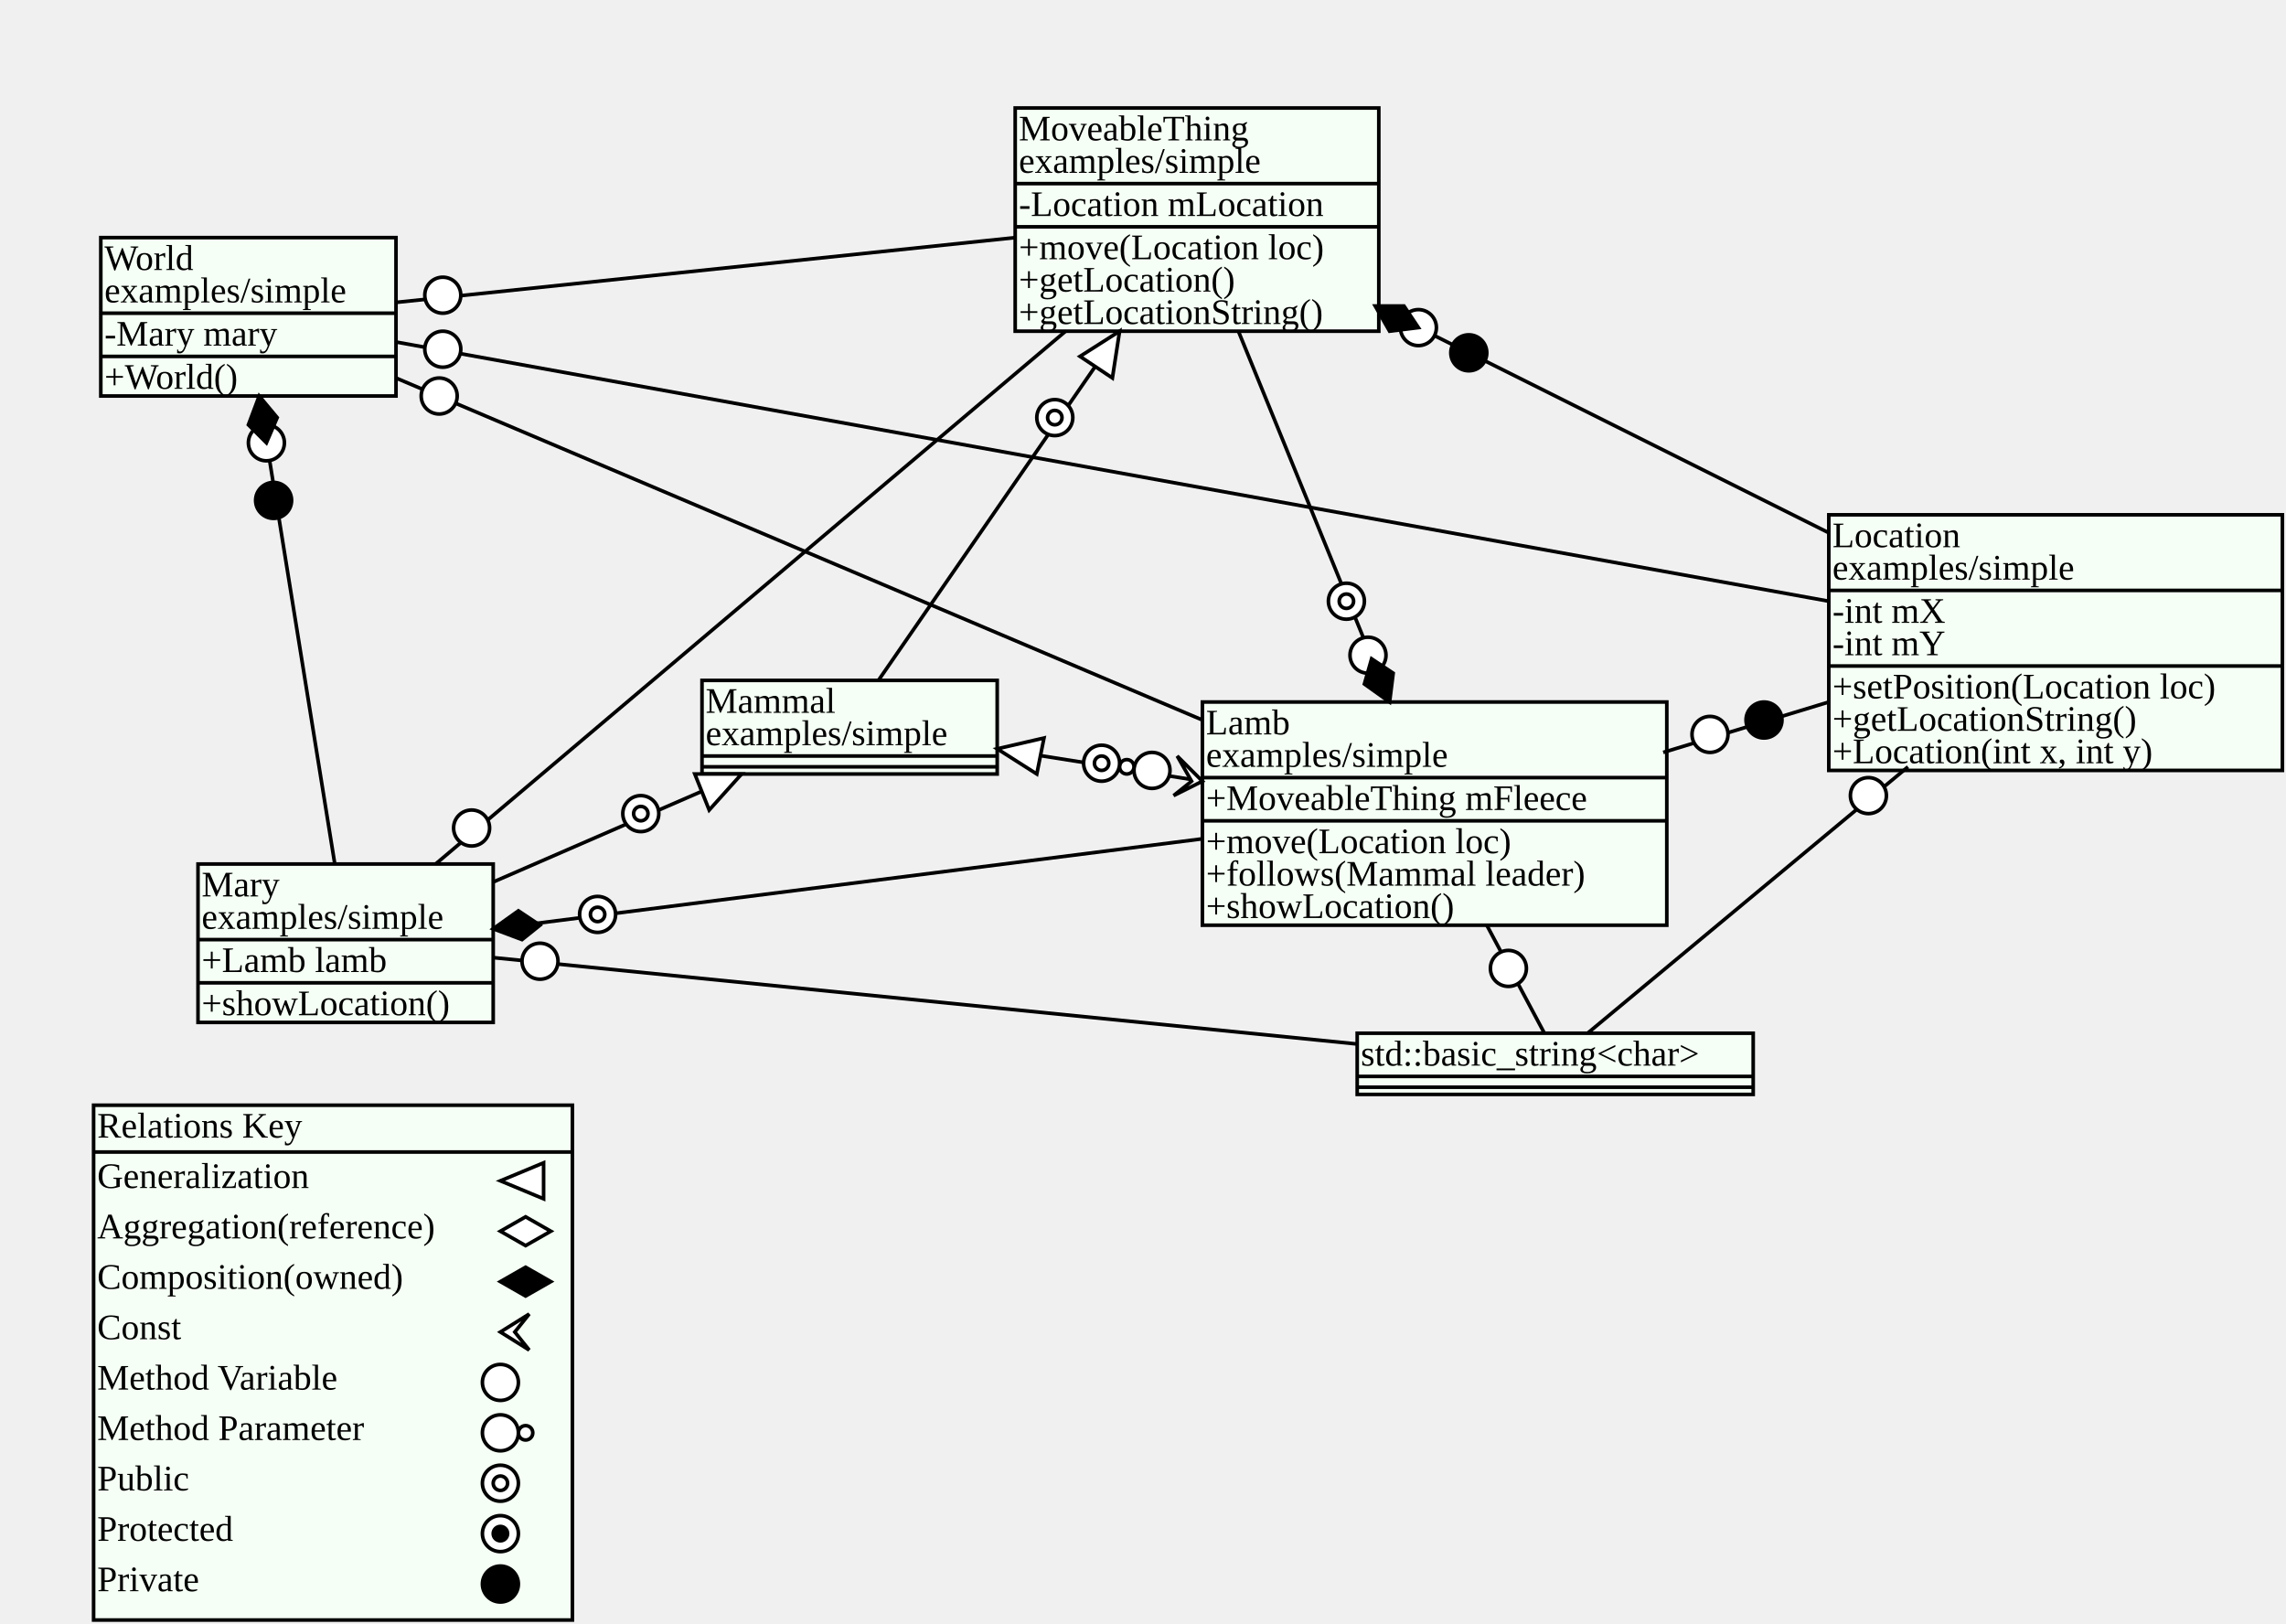
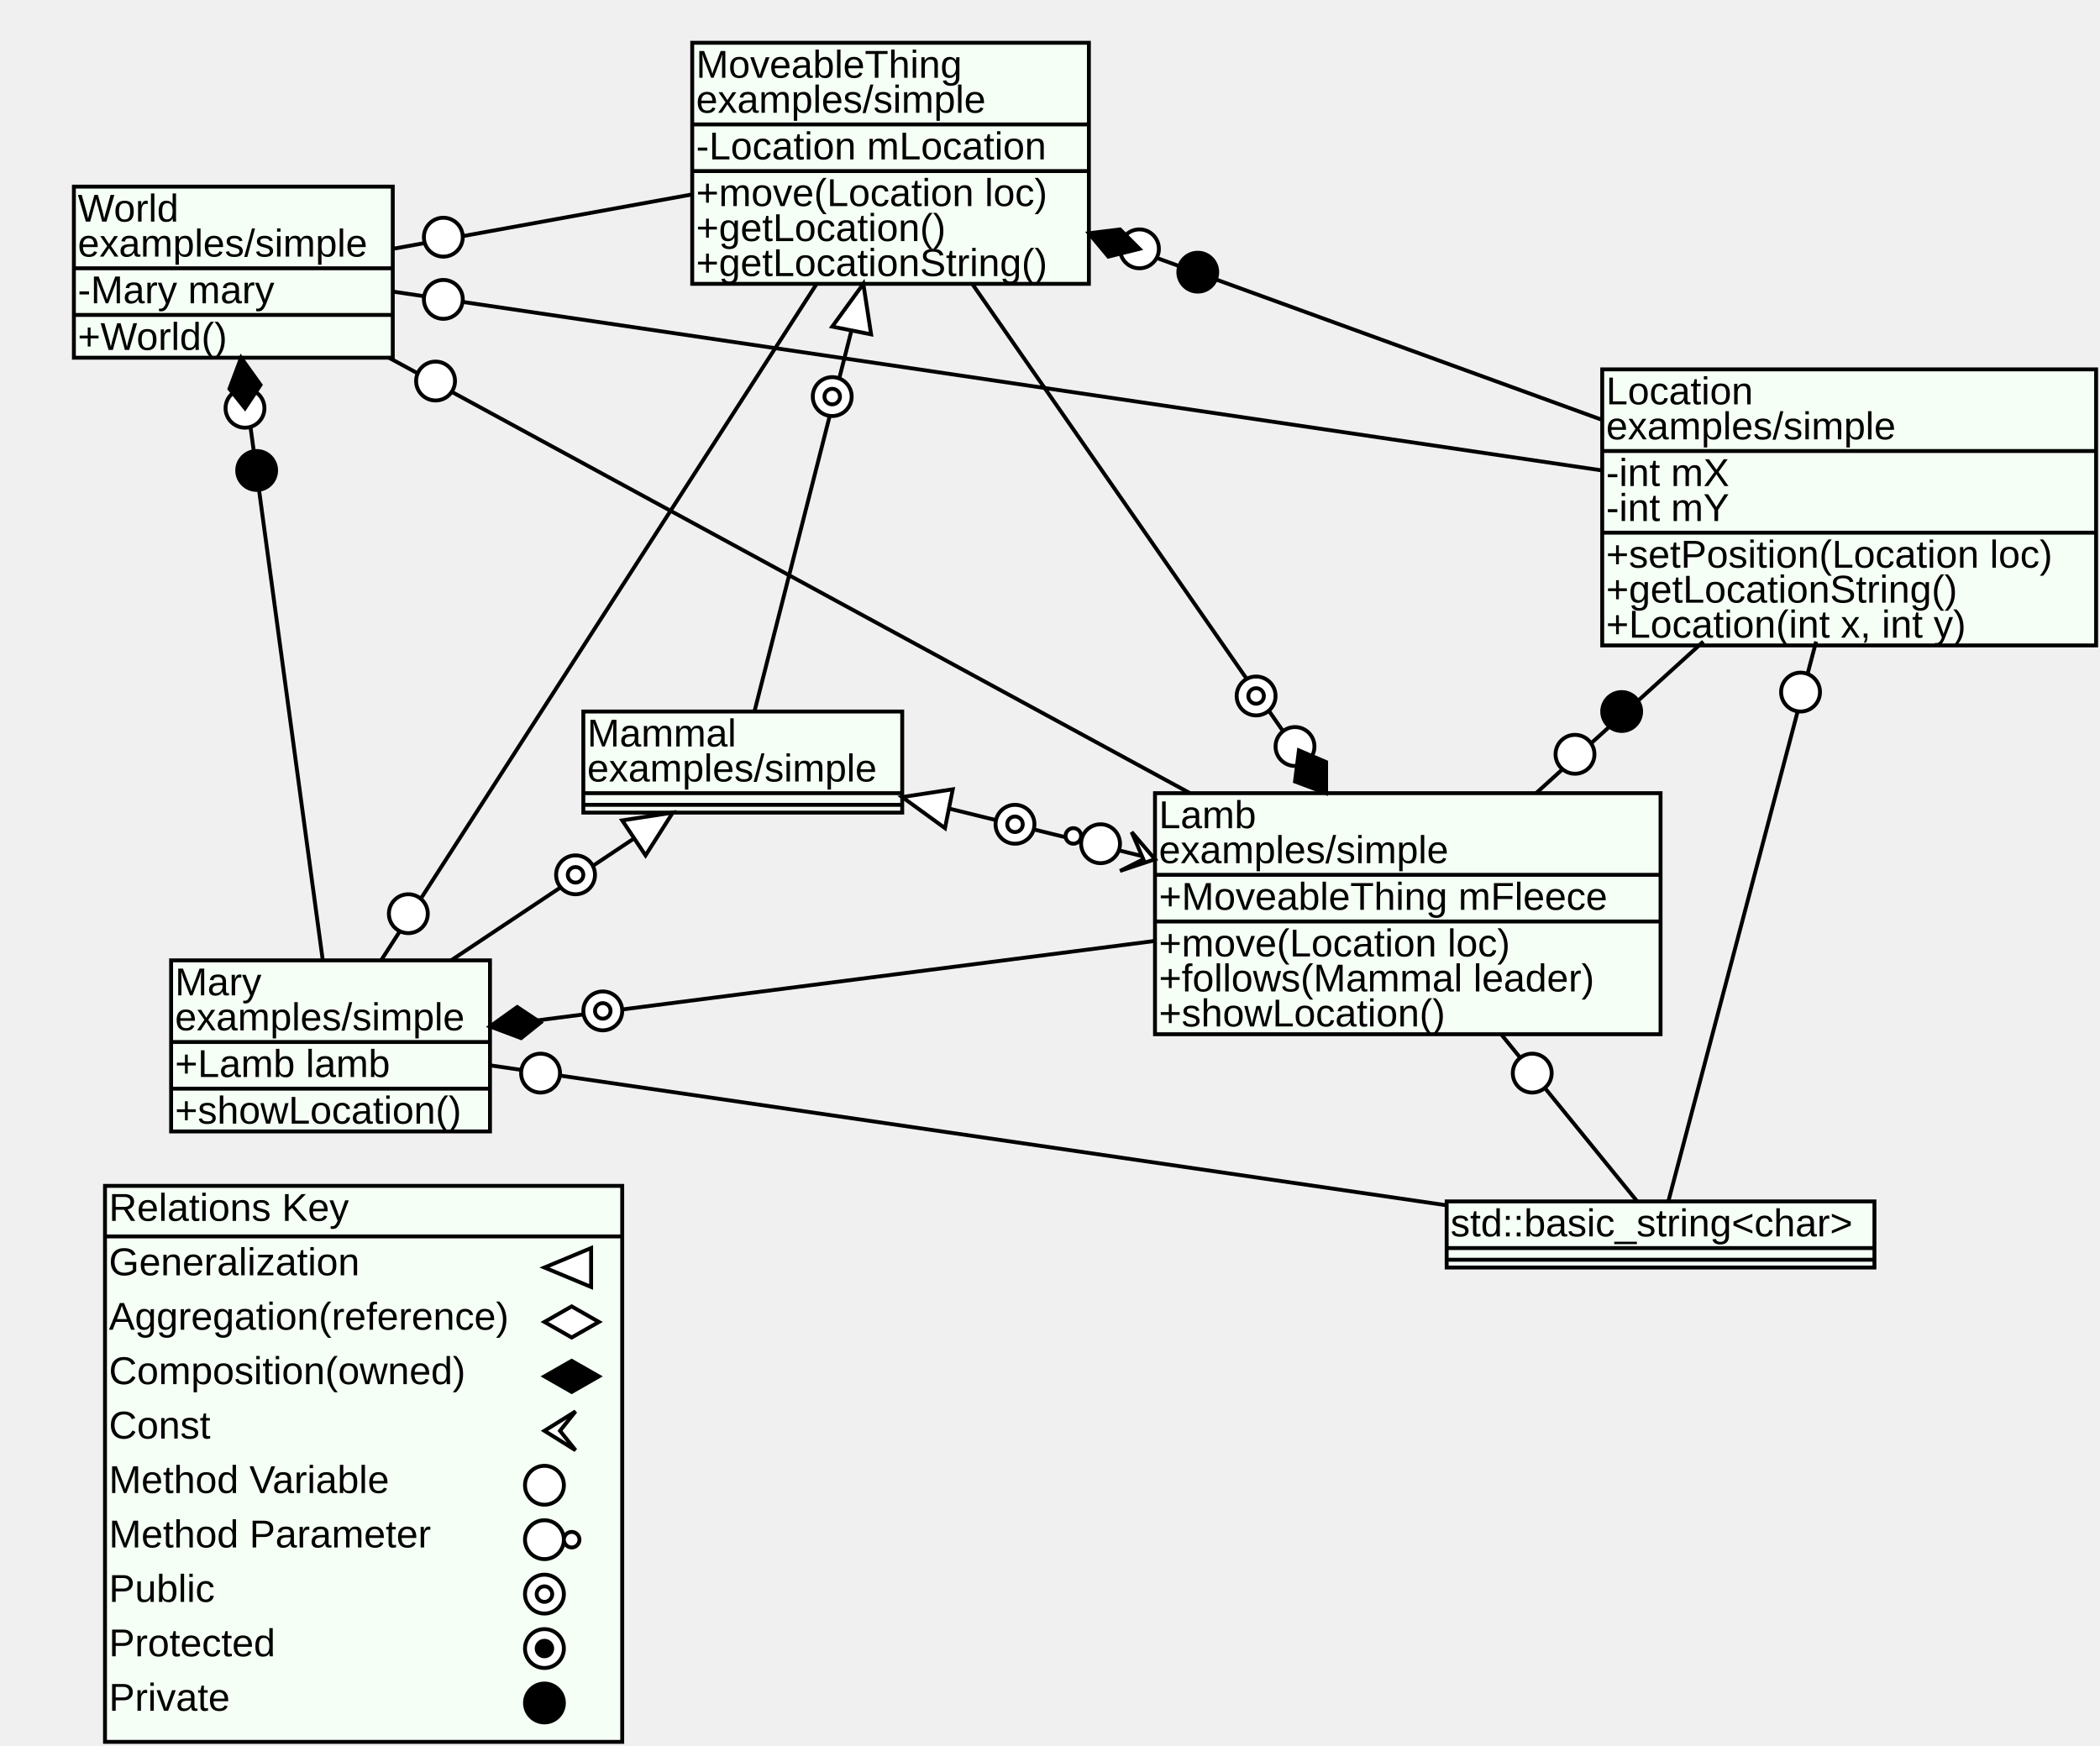
- <svg xmlns="http://www.w3.org/2000/svg" version="1.1" width="635" height="451">
+ <svg xmlns="http://www.w3.org/2000/svg" version="1.1" font-family="Arial, Helvetica, sans-serif" font-size="10" width="540" height="449">
  <g fill="#f5fff5" stroke="#000000" style="stroke-width:1">
-     <rect x="26" y="307" width="133" height="143" />
-     <line x1="26" y1="320" x2="159" y2="320" />
-     <polygon points="139,328 151,333 151,323 139,328 " style="fill:#ffffff" />
-     <polygon points="139,342 146,346 153,342 146,338 139,342 " style="fill:#ffffff" />
-     <polygon points="139,356 146,360 153,356 146,352 139,356 " style="fill:#000000" />
-     <polygon points="139,370 147,375 143,370 147,365 139,370 " style="fill:#ffffff" />
-     <circle cx="139" cy="384" r="5" style="fill:#ffffff" />
-     <circle cx="139" cy="398" r="5" style="fill:#ffffff" />
-     <circle cx="146" cy="398" r="2" style="fill:#ffffff" />
-     <circle cx="139" cy="412" r="5" style="fill:#ffffff" />
-     <circle cx="139" cy="412" r="2" style="fill:#ffffff" />
-     <circle cx="139" cy="426" r="5" style="fill:#ffffff" />
-     <circle cx="139" cy="426" r="2" style="fill:#000000" />
-     <circle cx="139" cy="440" r="5" style="fill:#000000" />
-     <circle cx="139" cy="440" r="2" style="fill:#000000" />
+     <rect x="27" y="305" width="133" height="143" />
+     <line x1="27" y1="318" x2="160" y2="318" />
+     <polygon points="140,326 152,331 152,321 140,326 " style="fill:#ffffff" />
+     <polygon points="140,340 147,344 154,340 147,336 140,340 " style="fill:#ffffff" />
+     <polygon points="140,354 147,358 154,354 147,350 140,354 " style="fill:#000000" />
+     <polygon points="140,368 148,373 144,368 148,363 140,368 " style="fill:#ffffff" />
+     <circle cx="140" cy="382" r="5" style="fill:#ffffff" />
+     <circle cx="140" cy="396" r="5" style="fill:#ffffff" />
+     <circle cx="147" cy="396" r="2" style="fill:#ffffff" />
+     <circle cx="140" cy="410" r="5" style="fill:#ffffff" />
+     <circle cx="140" cy="410" r="2" style="fill:#ffffff" />
+     <circle cx="140" cy="424" r="5" style="fill:#ffffff" />
+     <circle cx="140" cy="424" r="2" style="fill:#000000" />
+     <circle cx="140" cy="438" r="5" style="fill:#000000" />
+     <circle cx="140" cy="438" r="2" style="fill:#000000" />
  </g>
-   <g font-size="10" stroke="none">
-     <text x="27" y="316">Relations Key</text>
-     <text x="27" y="330">Generalization</text>
-     <text x="27" y="344">Aggregation(reference)</text>
-     <text x="27" y="358">Composition(owned)</text>
-     <text x="27" y="372">Const</text>
-     <text x="27" y="386">Method Variable</text>
-     <text x="27" y="400">Method Parameter</text>
-     <text x="27" y="414">Public</text>
-     <text x="27" y="428">Protected</text>
-     <text x="27" y="442">Private</text>
+   <g stroke="none">
+     <text x="28" y="314">Relations Key</text>
+     <text x="28" y="328">Generalization</text>
+     <text x="28" y="342">Aggregation(reference)</text>
+     <text x="28" y="356">Composition(owned)</text>
+     <text x="28" y="370">Const</text>
+     <text x="28" y="384">Method Variable</text>
+     <text x="28" y="398">Method Parameter</text>
+     <text x="28" y="412">Public</text>
+     <text x="28" y="426">Protected</text>
+     <text x="28" y="440">Private</text>
  </g>
  <g fill="#f5fff5" stroke="#000000" style="stroke-width:1">
-     <rect x="28" y="66" width="82" height="44" />
-     <line x1="28" y1="87" x2="110" y2="87" />
-     <line x1="28" y1="99" x2="110" y2="99" />
+     <rect x="19" y="48" width="82" height="44" />
+     <line x1="19" y1="69" x2="101" y2="69" />
+     <line x1="19" y1="81" x2="101" y2="81" />
  </g>
-   <g font-size="10" stroke="none">
-     <text x="29" y="75">World</text>
-     <text x="29" y="84">examples/simple</text>
-     <text x="29" y="96">-Mary mary</text>
-     <text x="29" y="108">+World()</text>
+   <g stroke="none">
+     <text x="20" y="57">World</text>
+     <text x="20" y="66">examples/simple</text>
+     <text x="20" y="78">-Mary mary</text>
+     <text x="20" y="90">+World()</text>
  </g>
  <g fill="#f5fff5" stroke="#000000" style="stroke-width:1">
-     <rect x="55" y="240" width="82" height="44" />
-     <line x1="55" y1="261" x2="137" y2="261" />
-     <line x1="55" y1="273" x2="137" y2="273" />
+     <rect x="44" y="247" width="82" height="44" />
+     <line x1="44" y1="268" x2="126" y2="268" />
+     <line x1="44" y1="280" x2="126" y2="280" />
  </g>
-   <g font-size="10" stroke="none">
-     <text x="56" y="249">Mary</text>
-     <text x="56" y="258">examples/simple</text>
-     <text x="56" y="270">+Lamb lamb</text>
-     <text x="56" y="282">+showLocation()</text>
+   <g stroke="none">
+     <text x="45" y="256">Mary</text>
+     <text x="45" y="265">examples/simple</text>
+     <text x="45" y="277">+Lamb lamb</text>
+     <text x="45" y="289">+showLocation()</text>
  </g>
  <g fill="#f5fff5" stroke="#000000" style="stroke-width:1">
-     <rect x="508" y="143" width="126" height="71" />
-     <line x1="508" y1="164" x2="634" y2="164" />
-     <line x1="508" y1="185" x2="634" y2="185" />
+     <rect x="297" y="204" width="130" height="62" />
+     <line x1="297" y1="225" x2="427" y2="225" />
+     <line x1="297" y1="237" x2="427" y2="237" />
  </g>
-   <g font-size="10" stroke="none">
-     <text x="509" y="152">Location</text>
-     <text x="509" y="161">examples/simple</text>
-     <text x="509" y="173">-int mX</text>
-     <text x="509" y="182">-int mY</text>
-     <text x="509" y="194">+setPosition(Location loc)</text>
-     <text x="509" y="203">+getLocationString()</text>
-     <text x="509" y="212">+Location(int x, int y)</text>
+   <g stroke="none">
+     <text x="298" y="213">Lamb</text>
+     <text x="298" y="222">examples/simple</text>
+     <text x="298" y="234">+MoveableThing mFleece</text>
+     <text x="298" y="246">+move(Location loc)</text>
+     <text x="298" y="255">+follows(Mammal leader)</text>
+     <text x="298" y="264">+showLocation()</text>
  </g>
  <g fill="#f5fff5" stroke="#000000" style="stroke-width:1">
-     <rect x="282" y="30" width="101" height="62" />
-     <line x1="282" y1="51" x2="383" y2="51" />
-     <line x1="282" y1="63" x2="383" y2="63" />
+     <rect x="150" y="183" width="82" height="26" />
+     <line x1="150" y1="204" x2="232" y2="204" />
+     <line x1="150" y1="207" x2="232" y2="207" />
  </g>
-   <g font-size="10" stroke="none">
-     <text x="283" y="39">MoveableThing</text>
-     <text x="283" y="48">examples/simple</text>
-     <text x="283" y="60">-Location mLocation</text>
-     <text x="283" y="72">+move(Location loc)</text>
-     <text x="283" y="81">+getLocation()</text>
-     <text x="283" y="90">+getLocationString()</text>
+   <g stroke="none">
+     <text x="151" y="192">Mammal</text>
+     <text x="151" y="201">examples/simple</text>
  </g>
  <g fill="#f5fff5" stroke="#000000" style="stroke-width:1">
-     <rect x="334" y="195" width="129" height="62" />
-     <line x1="334" y1="216" x2="463" y2="216" />
-     <line x1="334" y1="228" x2="463" y2="228" />
+     <rect x="178" y="11" width="102" height="62" />
+     <line x1="178" y1="32" x2="280" y2="32" />
+     <line x1="178" y1="44" x2="280" y2="44" />
  </g>
-   <g font-size="10" stroke="none">
-     <text x="335" y="204">Lamb</text>
-     <text x="335" y="213">examples/simple</text>
-     <text x="335" y="225">+MoveableThing mFleece</text>
-     <text x="335" y="237">+move(Location loc)</text>
-     <text x="335" y="246">+follows(Mammal leader)</text>
-     <text x="335" y="255">+showLocation()</text>
+   <g stroke="none">
+     <text x="179" y="20">MoveableThing</text>
+     <text x="179" y="29">examples/simple</text>
+     <text x="179" y="41">-Location mLocation</text>
+     <text x="179" y="53">+move(Location loc)</text>
+     <text x="179" y="62">+getLocation()</text>
+     <text x="179" y="71">+getLocationString()</text>
  </g>
  <g fill="#f5fff5" stroke="#000000" style="stroke-width:1">
-     <rect x="195" y="189" width="82" height="26" />
-     <line x1="195" y1="210" x2="277" y2="210" />
-     <line x1="195" y1="213" x2="277" y2="213" />
+     <rect x="372" y="309" width="110" height="17" />
+     <line x1="372" y1="321" x2="482" y2="321" />
+     <line x1="372" y1="324" x2="482" y2="324" />
  </g>
-   <g font-size="10" stroke="none">
-     <text x="196" y="198">Mammal</text>
-     <text x="196" y="207">examples/simple</text>
+   <g stroke="none">
+     <text x="373" y="318">std::basic_string&lt;char&gt;</text>
  </g>
  <g fill="#f5fff5" stroke="#000000" style="stroke-width:1">
-     <rect x="377" y="287" width="110" height="17" />
-     <line x1="377" y1="299" x2="487" y2="299" />
-     <line x1="377" y1="302" x2="487" y2="302" />
+     <rect x="412" y="95" width="127" height="71" />
+     <line x1="412" y1="116" x2="539" y2="116" />
+     <line x1="412" y1="137" x2="539" y2="137" />
  </g>
-   <g font-size="10" stroke="none">
-     <text x="378" y="296">std::basic_string&lt;char&gt;</text>
+   <g stroke="none">
+     <text x="413" y="104">Location</text>
+     <text x="413" y="113">examples/simple</text>
+     <text x="413" y="125">-int mX</text>
+     <text x="413" y="134">-int mY</text>
+     <text x="413" y="146">+setPosition(Location loc)</text>
+     <text x="413" y="155">+getLocationString()</text>
+     <text x="413" y="164">+Location(int x, int y)</text>
  </g>
  <g fill="#f5f5ff" stroke="#000000" style="stroke-width:1">
-     <line x1="72" y1="110" x2="93" y2="240" />
-     <circle cx="74" cy="123" r="5" style="fill:#ffffff" />
-     <circle cx="76" cy="139" r="5" style="fill:#000000" />
-     <circle cx="76" cy="139" r="2" style="fill:#000000" />
-     <polygon points="72,110 69,118 74,123 77,116 72,110 " style="fill:#000000" />
-     <line x1="110" y1="95" x2="508" y2="167" />
-     <circle cx="123" cy="97" r="5" style="fill:#ffffff" />
-     <line x1="110" y1="84" x2="282" y2="66" />
-     <circle cx="123" cy="82" r="5" style="fill:#ffffff" />
-     <line x1="110" y1="105" x2="334" y2="200" />
-     <circle cx="122" cy="110" r="5" style="fill:#ffffff" />
-     <line x1="121" y1="240" x2="296" y2="92" />
-     <circle cx="131" cy="230" r="5" style="fill:#ffffff" />
-     <line x1="137" y1="258" x2="334" y2="233" />
-     <circle cx="166" cy="254" r="5" style="fill:#ffffff" />
-     <circle cx="166" cy="254" r="2" style="fill:#ffffff" />
-     <polygon points="137,258 145,261 150,257 144,253 137,258 " style="fill:#000000" />
-     <line x1="137" y1="245" x2="206" y2="215" />
-     <circle cx="178" cy="226" r="5" style="fill:#ffffff" />
-     <circle cx="178" cy="226" r="2" style="fill:#ffffff" />
-     <polygon points="206,215 193,215 197,225 206,215 " style="fill:#ffffff" />
-     <line x1="137" y1="266" x2="377" y2="290" />
-     <circle cx="150" cy="267" r="5" style="fill:#ffffff" />
-     <line x1="508" y1="148" x2="382" y2="85" />
-     <circle cx="394" cy="91" r="5" style="fill:#ffffff" />
-     <circle cx="408" cy="98" r="5" style="fill:#000000" />
-     <circle cx="408" cy="98" r="2" style="fill:#000000" />
-     <polygon points="382,85 386,92 394,91 390,85 382,85 " style="fill:#000000" />
-     <line x1="508" y1="195" x2="462" y2="209" />
-     <circle cx="475" cy="204" r="5" style="fill:#ffffff" />
-     <circle cx="490" cy="200" r="5" style="fill:#000000" />
-     <circle cx="490" cy="200" r="2" style="fill:#000000" />
-     <line x1="530" y1="213" x2="441" y2="287" />
-     <circle cx="519" cy="221" r="5" style="fill:#ffffff" />
-     <line x1="344" y1="92" x2="386" y2="195" />
-     <circle cx="380" cy="182" r="5" style="fill:#ffffff" />
-     <circle cx="374" cy="167" r="5" style="fill:#ffffff" />
-     <circle cx="374" cy="167" r="2" style="fill:#ffffff" />
-     <polygon points="386,195 387,187 381,183 379,190 386,195 " style="fill:#000000" />
-     <line x1="311" y1="92" x2="244" y2="189" />
-     <circle cx="293" cy="116" r="5" style="fill:#ffffff" />
-     <circle cx="293" cy="116" r="2" style="fill:#ffffff" />
-     <polygon points="311,92 300,99 309,105 311,92 " style="fill:#ffffff" />
-     <line x1="334" y1="217" x2="277" y2="208" />
-     <polygon points="334,217 327,210 331,217 326,221 334,217 " style="fill:#ffffff" />
-     <circle cx="320" cy="214" r="5" style="fill:#ffffff" />
-     <circle cx="313" cy="213" r="2" style="fill:#ffffff" />
-     <circle cx="306" cy="212" r="5" style="fill:#ffffff" />
-     <circle cx="306" cy="212" r="2" style="fill:#ffffff" />
-     <polygon points="277,208 288,215 290,205 277,208 " style="fill:#ffffff" />
-     <line x1="413" y1="257" x2="429" y2="287" />
-     <circle cx="419" cy="269" r="5" style="fill:#ffffff" />
+     <line x1="62" y1="92" x2="83" y2="247" />
+     <circle cx="63" cy="105" r="5" style="fill:#ffffff" />
+     <circle cx="66" cy="121" r="5" style="fill:#000000" />
+     <circle cx="66" cy="121" r="2" style="fill:#000000" />
+     <polygon points="62,92 59,100 63,105 67,99 62,92 " style="fill:#000000" />
+     <line x1="100" y1="92" x2="306" y2="204" />
+     <circle cx="112" cy="98" r="5" style="fill:#ffffff" />
+     <line x1="101" y1="64" x2="178" y2="50" />
+     <circle cx="114" cy="61" r="5" style="fill:#ffffff" />
+     <line x1="101" y1="75" x2="412" y2="121" />
+     <circle cx="114" cy="77" r="5" style="fill:#ffffff" />
+     <line x1="126" y1="264" x2="297" y2="242" />
+     <circle cx="155" cy="260" r="5" style="fill:#ffffff" />
+     <circle cx="155" cy="260" r="2" style="fill:#ffffff" />
+     <polygon points="126,264 134,267 139,263 133,259 126,264 " style="fill:#000000" />
+     <line x1="116" y1="247" x2="173" y2="209" />
+     <circle cx="148" cy="225" r="5" style="fill:#ffffff" />
+     <circle cx="148" cy="225" r="2" style="fill:#ffffff" />
+     <polygon points="173,209 160,211 166,220 173,209 " style="fill:#ffffff" />
+     <line x1="98" y1="247" x2="210" y2="73" />
+     <circle cx="105" cy="235" r="5" style="fill:#ffffff" />
+     <line x1="126" y1="274" x2="372" y2="310" />
+     <circle cx="139" cy="276" r="5" style="fill:#ffffff" />
+     <line x1="297" y1="221" x2="232" y2="205" />
+     <polygon points="297,221 291,214 294,221 288,224 297,221 " style="fill:#ffffff" />
+     <circle cx="283" cy="217" r="5" style="fill:#ffffff" />
+     <circle cx="276" cy="215" r="2" style="fill:#ffffff" />
+     <circle cx="261" cy="212" r="5" style="fill:#ffffff" />
+     <circle cx="261" cy="212" r="2" style="fill:#ffffff" />
+     <polygon points="232,205 243,213 245,203 232,205 " style="fill:#ffffff" />
+     <line x1="341" y1="204" x2="250" y2="73" />
+     <circle cx="333" cy="192" r="5" style="fill:#ffffff" />
+     <circle cx="323" cy="179" r="5" style="fill:#ffffff" />
+     <circle cx="323" cy="179" r="2" style="fill:#ffffff" />
+     <polygon points="341,204 341,196 334,193 333,201 341,204 " style="fill:#000000" />
+     <line x1="386" y1="266" x2="421" y2="309" />
+     <circle cx="394" cy="276" r="5" style="fill:#ffffff" />
+     <line x1="395" y1="204" x2="438" y2="165" />
+     <circle cx="405" cy="194" r="5" style="fill:#ffffff" />
+     <circle cx="417" cy="183" r="5" style="fill:#000000" />
+     <circle cx="417" cy="183" r="2" style="fill:#000000" />
+     <line x1="194" y1="183" x2="222" y2="73" />
+     <circle cx="214" cy="102" r="5" style="fill:#ffffff" />
+     <circle cx="214" cy="102" r="2" style="fill:#ffffff" />
+     <polygon points="222,73 214,84 224,86 222,73 " style="fill:#ffffff" />
+     <line x1="280" y1="60" x2="412" y2="108" />
+     <circle cx="293" cy="64" r="5" style="fill:#ffffff" />
+     <circle cx="308" cy="70" r="5" style="fill:#000000" />
+     <circle cx="308" cy="70" r="2" style="fill:#000000" />
+     <polygon points="280,60 285,66 293,64 288,59 280,60 " style="fill:#000000" />
+     <line x1="429" y1="309" x2="467" y2="165" />
+     <circle cx="463" cy="178" r="5" style="fill:#ffffff" />
  </g>
</svg>
